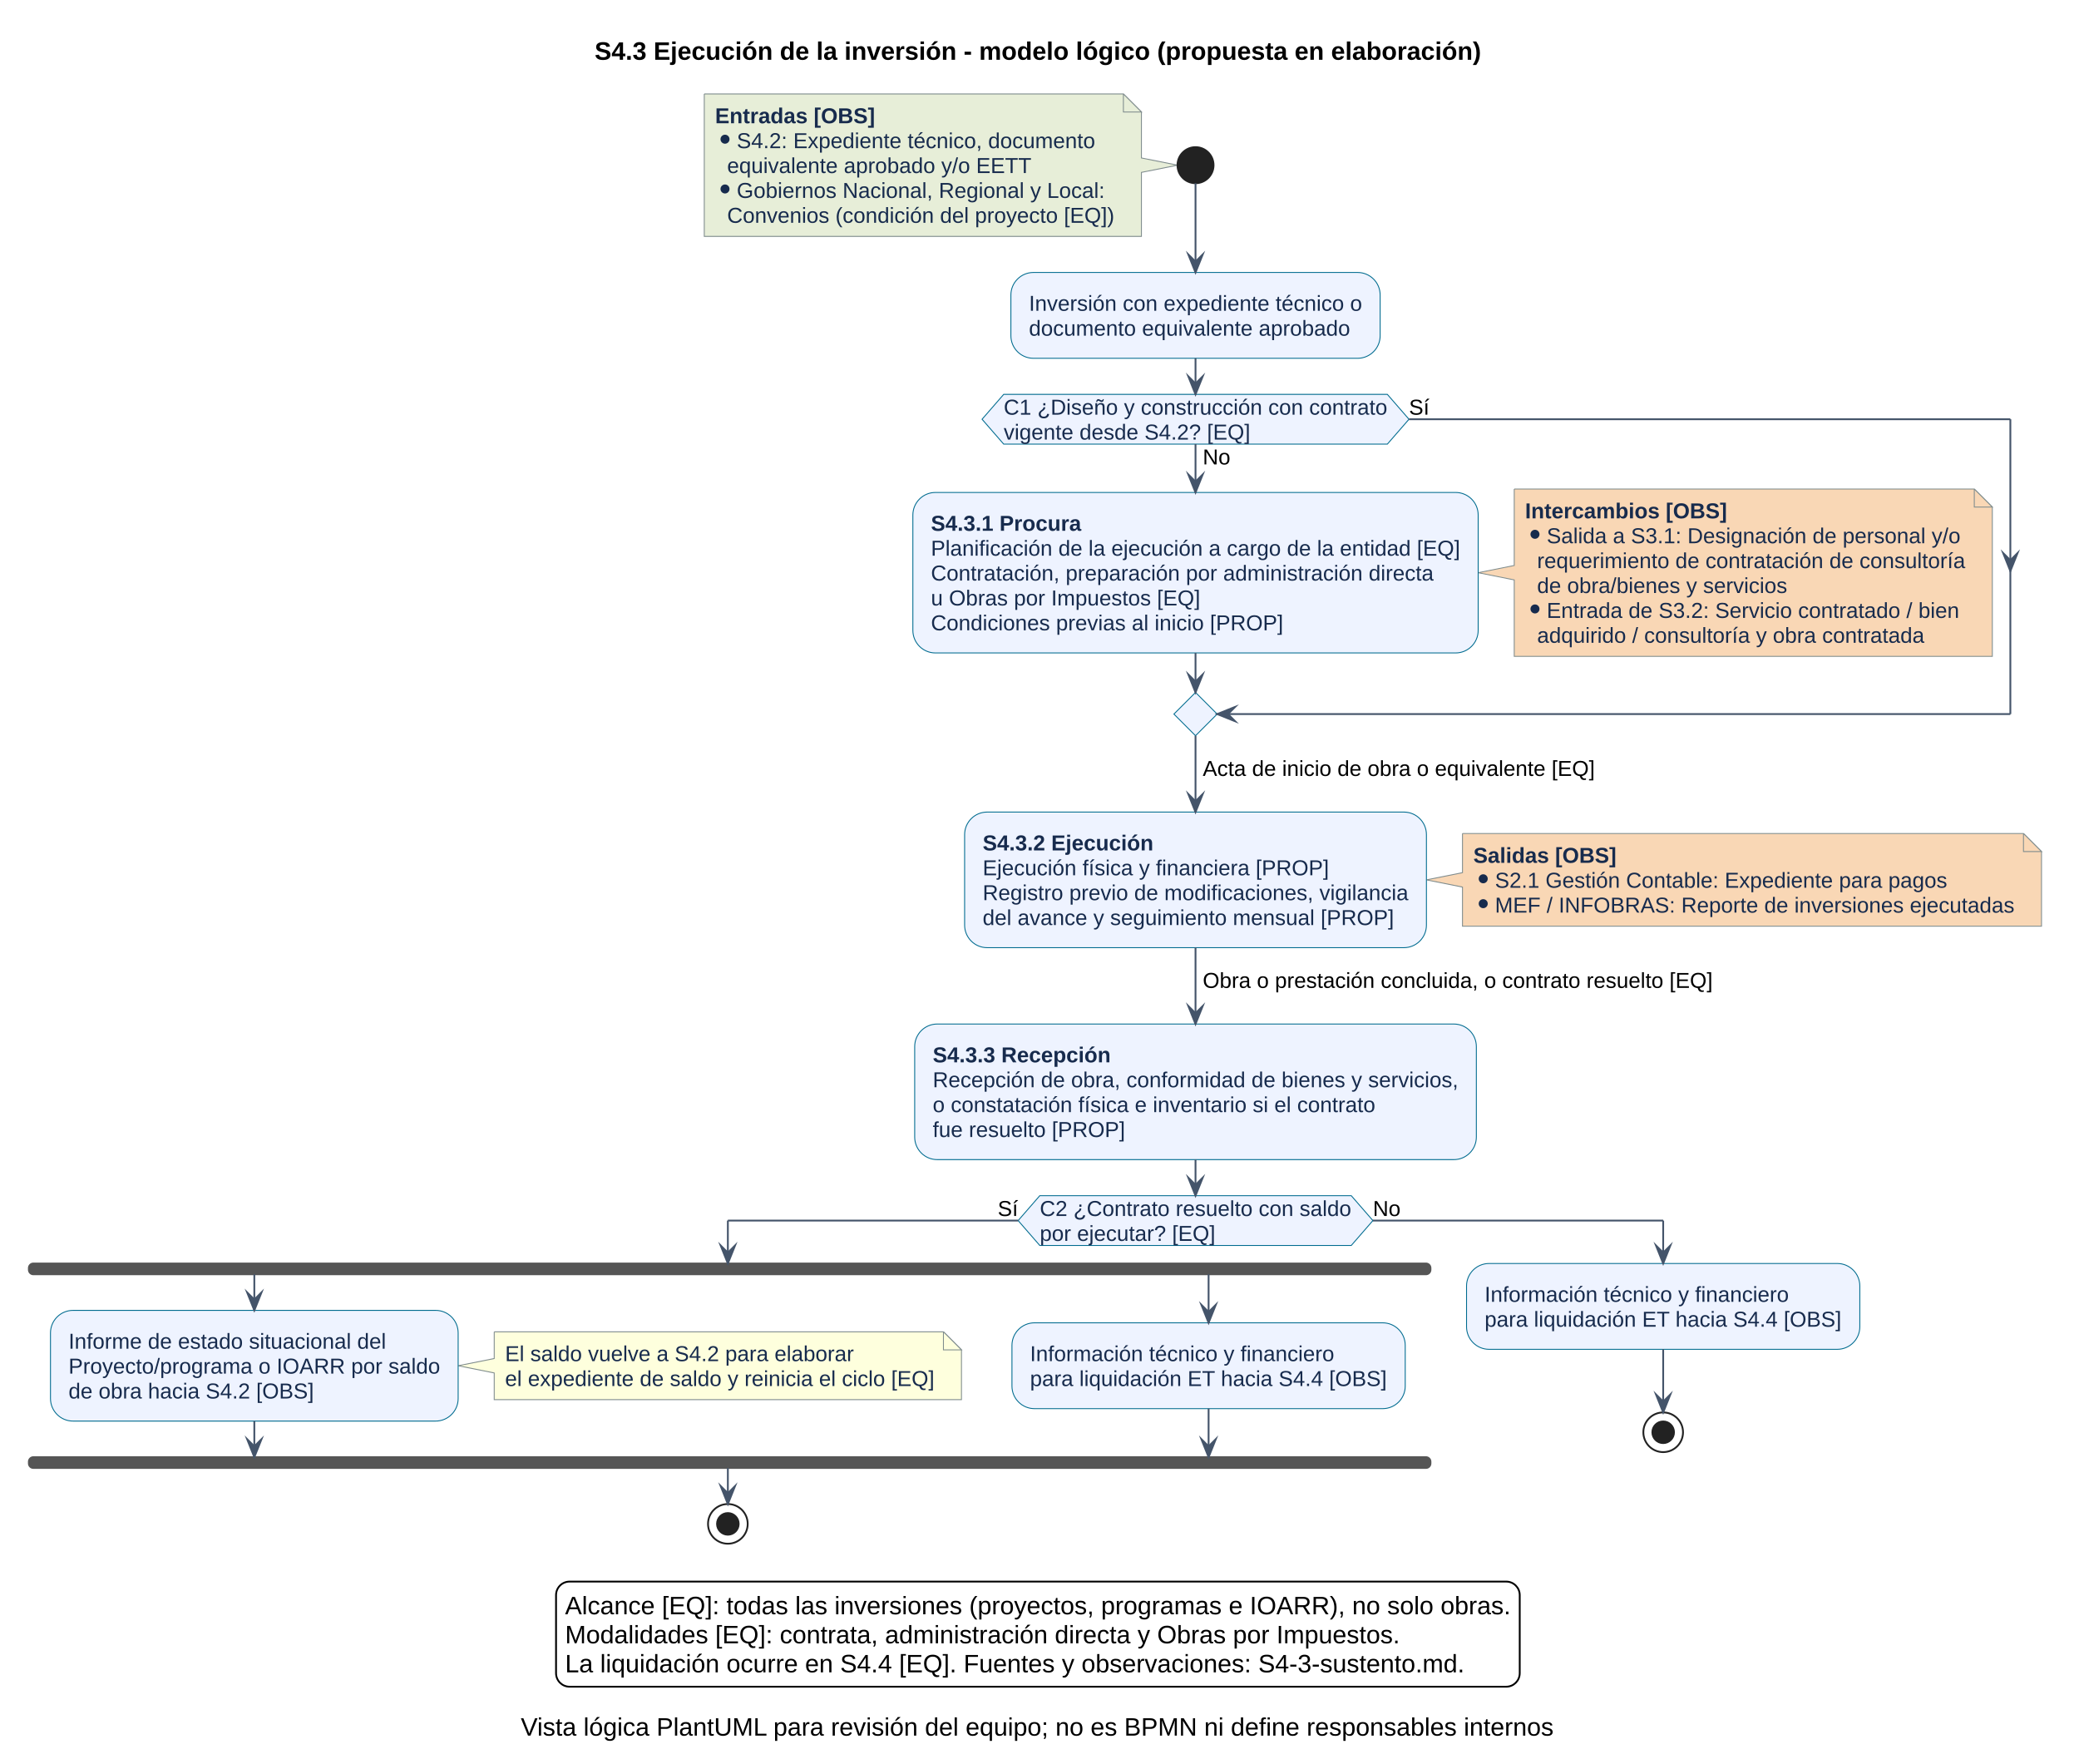
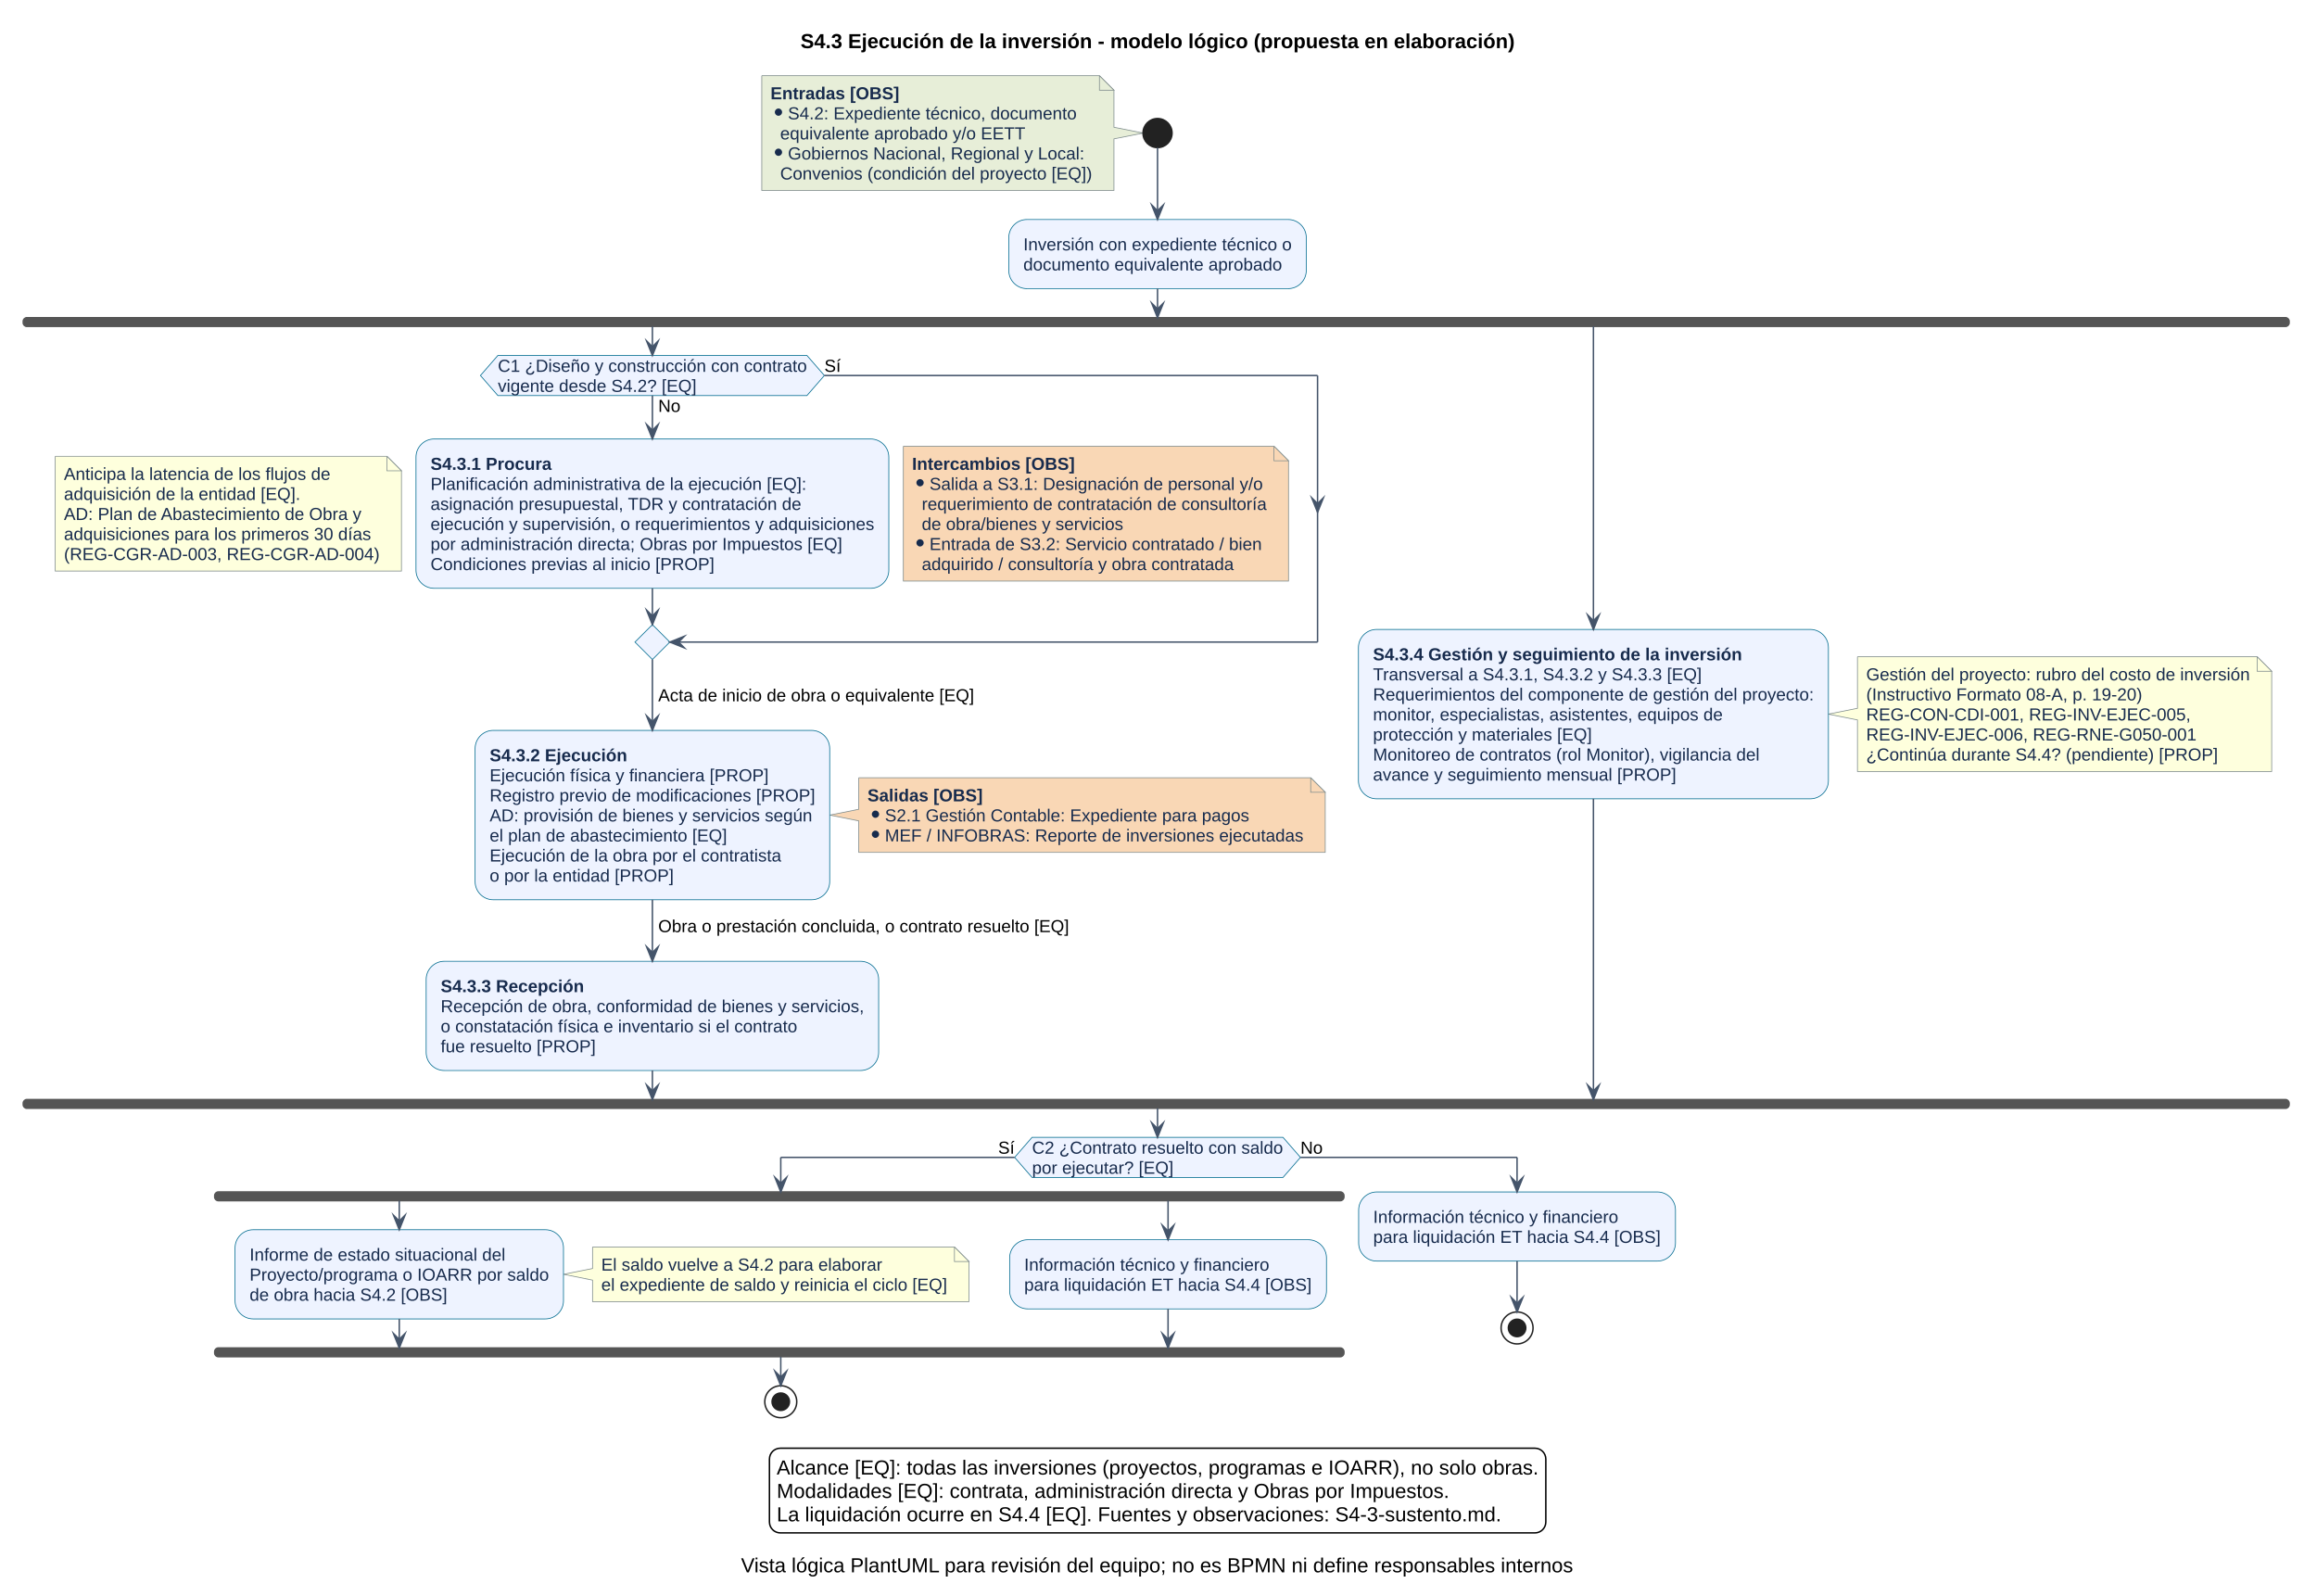
- <svg xmlns="http://www.w3.org/2000/svg" version="1.1" data-diagram-type="ACTIVITY" style="width:1153px;height:978px;background:#FFFFFF;" width="1153px" height="978px" viewBox="0 0 1153 978" zoomAndPan="magnify" preserveAspectRatio="none" contentStyleType="text/css">
+ <svg xmlns="http://www.w3.org/2000/svg" version="1.1" data-diagram-type="ACTIVITY" style="width:1595px;height:1098px;background:#FFFFFF;" width="1595px" height="1098px" viewBox="0 0 1595 1098" zoomAndPan="magnify" preserveAspectRatio="none" contentStyleType="text/css">
  <defs />
  <g font-family="sans-serif" lengthAdjust="spacing">
    <g class="title" data-source-line="6">
-       <text x="329.774" y="33.132" fill="#000" font-size="14" textLength="491.661" font-weight="700" font-family="Arial">S4.3 Ejecución de la inversión - modelo lógico (propuesta en elaboración)</text>
+       <text x="551.073" y="33.132" fill="#000" font-size="14" textLength="491.661" font-weight="700" font-family="Arial">S4.3 Ejecución de la inversión - modelo lógico (propuesta en elaboración)</text>
    </g>
-     <path d="M390.585,52.099 L390.585,131.093 A0,0 0 0 0 390.585,131.093 L633.028,131.093 A0,0 0 0 0 633.028,131.093 L633.028,95.596 L653.028,91.596 L633.028,87.596 L633.028,62.099 L623.028,52.099 L390.585,52.099 A0,0 0 0 0 390.585,52.099" style="stroke:#7F8C8D;stroke-width:0.5;" fill="#E7EED8" />
-     <path d="M623.028,52.099 L623.028,62.099 L633.028,62.099 L623.028,52.099" style="stroke:#7F8C8D;stroke-width:0.5;" fill="#E7EED8" />
-     <text x="396.585" y="68.354" fill="#172B4D" font-size="12" textLength="88.682" font-weight="700" font-family="Arial">Entradas [OBS]</text>
-     <ellipse cx="402.085" cy="77.196" rx="2.5" ry="2.5" fill="#172B4D" />
-     <text x="408.585" y="82.153" fill="#172B4D" font-size="12" textLength="198.797" font-family="Arial">S4.2: Expediente técnico, documento</text>
-     <text x="403.253" y="95.952" fill="#172B4D" font-size="12" textLength="168.773" font-family="Arial">equivalente aprobado y/o EETT</text>
-     <ellipse cx="402.085" cy="104.794" rx="2.5" ry="2.5" fill="#172B4D" />
-     <text x="408.585" y="109.751" fill="#172B4D" font-size="12" textLength="204.117" font-family="Arial">Gobiernos Nacional, Regional y Local:</text>
-     <text x="403.253" y="123.55" fill="#172B4D" font-size="12" textLength="214.775" font-family="Arial">Convenios (condición del proyecto [EQ])</text>
-     <ellipse cx="663.028" cy="91.596" rx="10" ry="10" fill="#222" style="stroke:#222;stroke-width:1;" />
-     <rect x="560.635" y="151.093" width="204.787" height="47.598" fill="#EEF3FF" style="stroke:#006B8F;stroke-width:0.5;" rx="12.5" ry="12.5" />
-     <text x="570.635" y="172.349" fill="#172B4D" font-size="12" textLength="184.787" font-family="Arial">Inversión con expediente técnico o</text>
-     <text x="570.635" y="186.147" fill="#172B4D" font-size="12" textLength="178.137" font-family="Arial">documento equivalente aprobado</text>
-     <path d="M839.788,271.188 L839.788,313.584 L819.788,317.584 L839.788,321.584 L839.788,363.98 A0,0 0 0 0 839.788,363.98 L1104.931,363.98 A0,0 0 0 0 1104.931,363.98 L1104.931,281.188 L1094.931,271.188 L839.788,271.188 A0,0 0 0 0 839.788,271.188" style="stroke:#7F8C8D;stroke-width:0.5;" fill="#F9D7B5" />
-     <path d="M1094.931,271.188 L1094.931,281.188 L1104.931,281.188 L1094.931,271.188" style="stroke:#7F8C8D;stroke-width:0.5;" fill="#F9D7B5" />
-     <text x="845.788" y="287.443" fill="#172B4D" font-size="12" textLength="112.02" font-weight="700" font-family="Arial">Intercambios [OBS]</text>
-     <ellipse cx="851.288" cy="296.285" rx="2.5" ry="2.5" fill="#172B4D" />
-     <text x="857.788" y="301.242" fill="#172B4D" font-size="12" textLength="229.482" font-family="Arial">Salida a S3.1: Designación de personal y/o</text>
-     <text x="852.456" y="315.041" fill="#172B4D" font-size="12" textLength="237.475" font-family="Arial">requerimiento de contratación de consultoría</text>
-     <text x="852.456" y="328.84" fill="#172B4D" font-size="12" textLength="138.738" font-family="Arial">de obra/bienes y servicios</text>
-     <ellipse cx="851.288" cy="337.682" rx="2.5" ry="2.5" fill="#172B4D" />
-     <text x="857.788" y="342.639" fill="#172B4D" font-size="12" textLength="228.809" font-family="Arial">Entrada de S3.2: Servicio contratado / bien</text>
-     <text x="852.456" y="356.438" fill="#172B4D" font-size="12" textLength="214.799" font-family="Arial">adquirido / consultoría y obra contratada</text>
-     <rect x="506.269" y="273.087" width="313.52" height="88.994" fill="#EEF3FF" style="stroke:#006B8F;stroke-width:0.5;" rx="12.5" ry="12.5" />
-     <text x="516.269" y="294.343" fill="#172B4D" font-size="12" textLength="83.379" font-weight="700" font-family="Arial">S4.3.1 Procura</text>
-     <text x="516.269" y="308.142" fill="#172B4D" font-size="12" textLength="293.52" font-family="Arial">Planificación de la ejecución a cargo de la entidad [EQ]</text>
-     <text x="516.269" y="321.94" fill="#172B4D" font-size="12" textLength="278.813" font-family="Arial">Contratación, preparación por administración directa</text>
-     <text x="516.269" y="335.739" fill="#172B4D" font-size="12" textLength="149.396" font-family="Arial">u Obras por Impuestos [EQ]</text>
-     <text x="516.269" y="349.538" fill="#172B4D" font-size="12" textLength="195.422" font-family="Arial">Condiciones previas al inicio [PROP]</text>
-     <polygon points="556.646,218.69,769.411,218.69,781.411,232.489,769.411,246.288,556.646,246.288,544.646,232.489,556.646,218.69" fill="#EEF3FF" style="stroke:#006B8F;stroke-width:0.5;stroke-linejoin:miter;stroke-miterlimit:10;" />
-     <text x="667.028" y="257.544" fill="#000" font-size="12" textLength="15.34" font-family="Arial">No</text>
-     <text x="556.646" y="229.946" fill="#172B4D" font-size="12" textLength="212.766" font-family="Arial">C1 ¿Diseño y construcción con contrato</text>
-     <text x="556.646" y="243.745" fill="#172B4D" font-size="12" textLength="136.758" font-family="Arial">vigente desde S4.2? [EQ]</text>
-     <text x="781.411" y="229.946" fill="#000" font-size="12" textLength="11.338" font-family="Arial">Sí</text>
-     <polygon points="663.028,383.98,675.028,395.98,663.028,407.98,651.028,395.98,663.028,383.98" fill="#EEF3FF" style="stroke:#006B8F;stroke-width:0.5;stroke-linejoin:miter;stroke-miterlimit:10;" />
-     <path d="M811.086,462.222 L811.086,483.92 L791.086,487.92 L811.086,491.92 L811.086,513.618 A0,0 0 0 0 811.086,513.618 L1132.209,513.618 A0,0 0 0 0 1132.209,513.618 L1132.209,472.222 L1122.209,462.222 L811.086,462.222 A0,0 0 0 0 811.086,462.222" style="stroke:#7F8C8D;stroke-width:0.5;" fill="#F9D7B5" />
-     <path d="M1122.209,462.222 L1122.209,472.222 L1132.209,472.222 L1122.209,462.222" style="stroke:#7F8C8D;stroke-width:0.5;" fill="#F9D7B5" />
-     <text x="817.086" y="478.478" fill="#172B4D" font-size="12" textLength="79.354" font-weight="700" font-family="Arial">Salidas [OBS]</text>
-     <ellipse cx="822.586" cy="487.319" rx="2.5" ry="2.5" fill="#172B4D" />
-     <text x="829.086" y="492.276" fill="#172B4D" font-size="12" textLength="250.84" font-family="Arial">S2.1 Gestión Contable: Expediente para pagos</text>
-     <ellipse cx="822.586" cy="501.118" rx="2.5" ry="2.5" fill="#172B4D" />
-     <text x="829.086" y="506.075" fill="#172B4D" font-size="12" textLength="288.123" font-family="Arial">MEF / INFOBRAS: Reporte de inversiones ejecutadas</text>
-     <rect x="534.971" y="450.322" width="256.115" height="75.195" fill="#EEF3FF" style="stroke:#006B8F;stroke-width:0.5;" rx="12.5" ry="12.5" />
-     <text x="544.971" y="471.578" fill="#172B4D" font-size="12" textLength="94.711" font-weight="700" font-family="Arial">S4.3.2 Ejecución</text>
-     <text x="544.971" y="485.377" fill="#172B4D" font-size="12" textLength="192.082" font-family="Arial">Ejecución física y financiera [PROP]</text>
-     <text x="544.971" y="499.176" fill="#172B4D" font-size="12" textLength="236.115" font-family="Arial">Registro previo de modificaciones, vigilancia</text>
-     <text x="544.971" y="512.975" fill="#172B4D" font-size="12" textLength="228.117" font-family="Arial">del avance y seguimiento mensual [PROP]</text>
-     <rect x="507.282" y="567.859" width="311.492" height="75.195" fill="#EEF3FF" style="stroke:#006B8F;stroke-width:0.5;" rx="12.5" ry="12.5" />
-     <text x="517.282" y="589.115" fill="#172B4D" font-size="12" textLength="98.713" font-weight="700" font-family="Arial">S4.3.3 Recepción</text>
-     <text x="517.282" y="602.914" fill="#172B4D" font-size="12" textLength="291.492" font-family="Arial">Recepción de obra, conformidad de bienes y servicios,</text>
-     <text x="517.282" y="616.713" fill="#172B4D" font-size="12" textLength="245.467" font-family="Arial">o constatación física e inventario si el contrato</text>
-     <text x="517.282" y="630.512" fill="#172B4D" font-size="12" textLength="106.717" font-family="Arial">fue resuelto [PROP]</text>
-     <polygon points="576.649,663.055,749.407,663.055,761.407,676.854,749.407,690.652,576.649,690.652,564.649,676.854,576.649,663.055" fill="#EEF3FF" style="stroke:#006B8F;stroke-width:0.5;stroke-linejoin:miter;stroke-miterlimit:10;" />
-     <text x="576.649" y="674.311" fill="#172B4D" font-size="12" textLength="172.758" font-family="Arial">C2 ¿Contrato resuelto con saldo</text>
-     <text x="576.649" y="688.109" fill="#172B4D" font-size="12" textLength="97.383" font-family="Arial">por ejecutar? [EQ]</text>
-     <text x="553.312" y="674.311" fill="#000" font-size="12" textLength="11.338" font-family="Arial">Sí</text>
-     <text x="761.407" y="674.311" fill="#000" font-size="12" textLength="15.34" font-family="Arial">No</text>
-     <rect x="16" y="700.652" width="777.334" height="6" fill="#555" style="stroke:#555;stroke-width:1;" rx="2.5" ry="2.5" />
-     <path d="M274.092,738.552 L274.092,753.351 L254.092,757.351 L274.092,761.351 L274.092,776.149 A0,0 0 0 0 274.092,776.149 L533.223,776.149 A0,0 0 0 0 533.223,776.149 L533.223,748.552 L523.223,738.552 L274.092,738.552 A0,0 0 0 0 274.092,738.552" style="stroke:#7F8C8D;stroke-width:0.5;" fill="#FEFFDD" />
-     <path d="M523.223,738.552 L523.223,748.552 L533.223,748.552 L523.223,738.552" style="stroke:#7F8C8D;stroke-width:0.5;" fill="#FEFFDD" />
-     <text x="280.092" y="754.808" fill="#172B4D" font-size="12" textLength="193.453" font-family="Arial">El saldo vuelve a S4.2 para elaborar</text>
-     <text x="280.092" y="768.606" fill="#172B4D" font-size="12" textLength="238.131" font-family="Arial">el expediente de saldo y reinicia el ciclo [EQ]</text>
-     <rect x="28" y="726.652" width="226.092" height="61.396" fill="#EEF3FF" style="stroke:#006B8F;stroke-width:0.5;" rx="12.5" ry="12.5" />
-     <text x="38" y="747.908" fill="#172B4D" font-size="12" textLength="176.109" font-family="Arial">Informe de estado situacional del</text>
-     <text x="38" y="761.707" fill="#172B4D" font-size="12" textLength="206.092" font-family="Arial">Proyecto/programa o IOARR por saldo</text>
-     <text x="38" y="775.506" fill="#172B4D" font-size="12" textLength="136.084" font-family="Arial">de obra hacia S4.2 [OBS]</text>
-     <rect x="561.223" y="733.552" width="218.111" height="47.598" fill="#EEF3FF" style="stroke:#006B8F;stroke-width:0.5;" rx="12.5" ry="12.5" />
-     <text x="571.223" y="754.808" fill="#172B4D" font-size="12" textLength="168.75" font-family="Arial">Información técnico y financiero</text>
-     <text x="571.223" y="768.606" fill="#172B4D" font-size="12" textLength="198.111" font-family="Arial">para liquidación ET hacia S4.4 [OBS]</text>
-     <rect x="16" y="808.049" width="777.334" height="6" fill="#555" style="stroke:#555;stroke-width:1;" rx="2.5" ry="2.5" />
-     <ellipse cx="403.667" cy="845.049" rx="11" ry="11" fill="none" style="stroke:#222;stroke-width:1;" />
-     <ellipse cx="403.667" cy="845.049" rx="6" ry="6" fill="#222" style="stroke:#222;stroke-width:1;" />
-     <rect x="813.334" y="700.652" width="218.111" height="47.598" fill="#EEF3FF" style="stroke:#006B8F;stroke-width:0.5;" rx="12.5" ry="12.5" />
-     <text x="823.334" y="721.908" fill="#172B4D" font-size="12" textLength="168.75" font-family="Arial">Información técnico y financiero</text>
-     <text x="823.334" y="735.707" fill="#172B4D" font-size="12" textLength="198.111" font-family="Arial">para liquidación ET hacia S4.4 [OBS]</text>
-     <ellipse cx="922.39" cy="794.25" rx="11" ry="11" fill="none" style="stroke:#222;stroke-width:1;" />
-     <ellipse cx="922.39" cy="794.25" rx="6" ry="6" fill="#222" style="stroke:#222;stroke-width:1;" />
-     <line x1="663.028" y1="101.596" x2="663.028" y2="151.093" style="stroke:#44546A;stroke-width:1;" />
-     <polygon points="659.028,141.093,663.028,151.093,667.028,141.093,663.028,145.093" fill="#44546A" style="stroke:#44546A;stroke-width:1;stroke-linejoin:miter;stroke-miterlimit:10;" />
-     <line x1="663.028" y1="246.288" x2="663.028" y2="273.087" style="stroke:#44546A;stroke-width:1;" />
-     <polygon points="659.028,263.087,663.028,273.087,667.028,263.087,663.028,267.087" fill="#44546A" style="stroke:#44546A;stroke-width:1;stroke-linejoin:miter;stroke-miterlimit:10;" />
-     <line x1="781.411" y1="232.489" x2="1114.931" y2="232.489" style="stroke:#44546A;stroke-width:1;" />
-     <polygon points="1110.931,306.685,1114.931,316.685,1118.931,306.685,1114.931,310.685" fill="#44546A" style="stroke:#44546A;stroke-width:1;stroke-linejoin:miter;stroke-miterlimit:10;" />
-     <line x1="1114.931" y1="232.489" x2="1114.931" y2="395.98" style="stroke:#44546A;stroke-width:1;" />
-     <line x1="1114.931" y1="395.98" x2="675.028" y2="395.98" style="stroke:#44546A;stroke-width:1;" />
-     <polygon points="685.028,391.98,675.028,395.98,685.028,399.98,681.028,395.98" fill="#44546A" style="stroke:#44546A;stroke-width:1;stroke-linejoin:miter;stroke-miterlimit:10;" />
-     <line x1="663.028" y1="362.081" x2="663.028" y2="383.98" style="stroke:#44546A;stroke-width:1;" />
-     <polygon points="659.028,373.98,663.028,383.98,667.028,373.98,663.028,377.98" fill="#44546A" style="stroke:#44546A;stroke-width:1;stroke-linejoin:miter;stroke-miterlimit:10;" />
-     <line x1="663.028" y1="198.69" x2="663.028" y2="218.69" style="stroke:#44546A;stroke-width:1;" />
-     <polygon points="659.028,208.69,663.028,218.69,667.028,208.69,663.028,212.69" fill="#44546A" style="stroke:#44546A;stroke-width:1;stroke-linejoin:miter;stroke-miterlimit:10;" />
-     <line x1="663.028" y1="407.98" x2="663.028" y2="450.322" style="stroke:#44546A;stroke-width:1;" />
-     <polygon points="659.028,440.322,663.028,450.322,667.028,440.322,663.028,444.322" fill="#44546A" style="stroke:#44546A;stroke-width:1;stroke-linejoin:miter;stroke-miterlimit:10;" />
-     <text x="667.028" y="430.279" fill="#000" font-size="12" textLength="217.471" font-family="Arial">Acta de inicio de obra o equivalente [EQ]</text>
-     <line x1="663.028" y1="525.518" x2="663.028" y2="567.859" style="stroke:#44546A;stroke-width:1;" />
-     <polygon points="659.028,557.859,663.028,567.859,667.028,557.859,663.028,561.859" fill="#44546A" style="stroke:#44546A;stroke-width:1;stroke-linejoin:miter;stroke-miterlimit:10;" />
-     <text x="667.028" y="547.816" fill="#000" font-size="12" textLength="282.82" font-family="Arial">Obra o prestación concluida, o contrato resuelto [EQ]</text>
-     <line x1="141.046" y1="706.652" x2="141.046" y2="726.652" style="stroke:#44546A;stroke-width:1;" />
-     <polygon points="137.046,716.652,141.046,726.652,145.046,716.652,141.046,720.652" fill="#44546A" style="stroke:#44546A;stroke-width:1;stroke-linejoin:miter;stroke-miterlimit:10;" />
-     <line x1="670.278" y1="706.652" x2="670.278" y2="733.552" style="stroke:#44546A;stroke-width:1;" />
-     <polygon points="666.278,723.552,670.278,733.552,674.278,723.552,670.278,727.552" fill="#44546A" style="stroke:#44546A;stroke-width:1;stroke-linejoin:miter;stroke-miterlimit:10;" />
-     <line x1="141.046" y1="788.049" x2="141.046" y2="808.049" style="stroke:#44546A;stroke-width:1;" />
-     <polygon points="137.046,798.049,141.046,808.049,145.046,798.049,141.046,802.049" fill="#44546A" style="stroke:#44546A;stroke-width:1;stroke-linejoin:miter;stroke-miterlimit:10;" />
-     <line x1="670.278" y1="781.149" x2="670.278" y2="808.049" style="stroke:#44546A;stroke-width:1;" />
-     <polygon points="666.278,798.049,670.278,808.049,674.278,798.049,670.278,802.049" fill="#44546A" style="stroke:#44546A;stroke-width:1;stroke-linejoin:miter;stroke-miterlimit:10;" />
-     <line x1="403.667" y1="814.049" x2="403.667" y2="834.049" style="stroke:#44546A;stroke-width:1;" />
-     <polygon points="399.667,824.049,403.667,834.049,407.667,824.049,403.667,828.049" fill="#44546A" style="stroke:#44546A;stroke-width:1;stroke-linejoin:miter;stroke-miterlimit:10;" />
-     <line x1="922.39" y1="748.25" x2="922.39" y2="783.25" style="stroke:#44546A;stroke-width:1;" />
-     <polygon points="918.39,773.25,922.39,783.25,926.39,773.25,922.39,777.25" fill="#44546A" style="stroke:#44546A;stroke-width:1;stroke-linejoin:miter;stroke-miterlimit:10;" />
-     <line x1="564.649" y1="676.854" x2="403.667" y2="676.854" style="stroke:#44546A;stroke-width:1;" />
-     <line x1="403.667" y1="676.854" x2="403.667" y2="700.652" style="stroke:#44546A;stroke-width:1;" />
-     <polygon points="399.667,690.652,403.667,700.652,407.667,690.652,403.667,694.652" fill="#44546A" style="stroke:#44546A;stroke-width:1;stroke-linejoin:miter;stroke-miterlimit:10;" />
-     <line x1="761.407" y1="676.854" x2="922.39" y2="676.854" style="stroke:#44546A;stroke-width:1;" />
-     <line x1="922.39" y1="676.854" x2="922.39" y2="700.652" style="stroke:#44546A;stroke-width:1;" />
-     <polygon points="918.39,690.652,922.39,700.652,926.39,690.652,922.39,694.652" fill="#44546A" style="stroke:#44546A;stroke-width:1;stroke-linejoin:miter;stroke-miterlimit:10;" />
-     <line x1="663.028" y1="643.055" x2="663.028" y2="663.055" style="stroke:#44546A;stroke-width:1;" />
-     <polygon points="659.028,653.055,663.028,663.055,667.028,653.055,663.028,657.055" fill="#44546A" style="stroke:#44546A;stroke-width:1;stroke-linejoin:miter;stroke-miterlimit:10;" />
-     <g class="legend" data-source-line="92">
-       <rect x="308.378" y="877.049" width="534.453" height="58.296" fill="none" style="stroke:#000;stroke-width:1;" rx="7.5" ry="7.5" />
-       <text x="313.378" y="895.181" fill="#000" font-size="14" textLength="524.453" font-family="Arial">Alcance [EQ]: todas las inversiones (proyectos, programas e IOARR), no solo obras.</text>
-       <text x="313.378" y="911.279" fill="#000" font-size="14" textLength="462.991" font-family="Arial">Modalidades [EQ]: contrata, administración directa y Obras por Impuestos.</text>
-       <text x="313.378" y="927.378" fill="#000" font-size="14" textLength="498.825" font-family="Arial">La liquidación ocurre en S4.4 [EQ]. Fuentes y observaciones: S4-3-sustento.md.</text>
+     <path d="M524.39,52.099 L524.39,131.093 A0,0 0 0 0 524.39,131.093 L766.833,131.093 A0,0 0 0 0 766.833,131.093 L766.833,95.596 L786.833,91.596 L766.833,87.596 L766.833,62.099 L756.833,52.099 L524.39,52.099 A0,0 0 0 0 524.39,52.099" style="stroke:#7F8C8D;stroke-width:0.5;" fill="#E7EED8" />
+     <path d="M756.833,52.099 L756.833,62.099 L766.833,62.099 L756.833,52.099" style="stroke:#7F8C8D;stroke-width:0.5;" fill="#E7EED8" />
+     <text x="530.39" y="68.354" fill="#172B4D" font-size="12" textLength="88.682" font-weight="700" font-family="Arial">Entradas [OBS]</text>
+     <ellipse cx="535.89" cy="77.196" rx="2.5" ry="2.5" fill="#172B4D" />
+     <text x="542.39" y="82.153" fill="#172B4D" font-size="12" textLength="198.797" font-family="Arial">S4.2: Expediente técnico, documento</text>
+     <text x="537.058" y="95.952" fill="#172B4D" font-size="12" textLength="168.773" font-family="Arial">equivalente aprobado y/o EETT</text>
+     <ellipse cx="535.89" cy="104.794" rx="2.5" ry="2.5" fill="#172B4D" />
+     <text x="542.39" y="109.751" fill="#172B4D" font-size="12" textLength="204.117" font-family="Arial">Gobiernos Nacional, Regional y Local:</text>
+     <text x="537.058" y="123.55" fill="#172B4D" font-size="12" textLength="214.775" font-family="Arial">Convenios (condición del proyecto [EQ])</text>
+     <ellipse cx="796.833" cy="91.596" rx="10" ry="10" fill="#222" style="stroke:#222;stroke-width:1;" />
+     <rect x="694.439" y="151.093" width="204.787" height="47.598" fill="#EEF3FF" style="stroke:#006B8F;stroke-width:0.5;" rx="12.5" ry="12.5" />
+     <text x="704.439" y="172.349" fill="#172B4D" font-size="12" textLength="184.787" font-family="Arial">Inversión con expediente técnico o</text>
+     <text x="704.439" y="186.147" fill="#172B4D" font-size="12" textLength="178.137" font-family="Arial">documento equivalente aprobado</text>
+     <rect x="16" y="218.69" width="1559.807" height="6" fill="#555" style="stroke:#555;stroke-width:1;" rx="2.5" ry="2.5" />
+     <path d="M38,314.087 L38,393.081 L276.359,393.081 L276.359,324.087 L266.359,314.087 L38,314.087" style="stroke:#7F8C8D;stroke-width:0.5;" fill="#FEFFDD" />
+     <path d="M266.359,314.087 L266.359,324.087 L276.359,324.087 L266.359,314.087" style="stroke:#7F8C8D;stroke-width:0.5;" fill="#FEFFDD" />
+     <text x="44" y="330.343" fill="#172B4D" font-size="12" textLength="183.445" font-family="Arial">Anticipa la latencia de los flujos de</text>
+     <text x="44" y="344.142" fill="#172B4D" font-size="12" textLength="162.773" font-family="Arial">adquisición de la entidad [EQ].</text>
+     <text x="44" y="357.94" fill="#172B4D" font-size="12" textLength="205.441" font-family="Arial">AD: Plan de Abastecimiento de Obra y</text>
+     <text x="44" y="371.739" fill="#172B4D" font-size="12" textLength="211.447" font-family="Arial">adquisiciones para los primeros 30 días</text>
+     <text x="44" y="385.538" fill="#172B4D" font-size="12" textLength="217.359" font-family="Arial">(REG-CGR-AD-003, REG-CGR-AD-004)</text>
+     <path d="M621.855,307.188 L621.855,399.98 L886.998,399.98 L886.998,317.188 L876.998,307.188 L621.855,307.188" style="stroke:#7F8C8D;stroke-width:0.5;" fill="#F9D7B5" />
+     <path d="M876.998,307.188 L876.998,317.188 L886.998,317.188 L876.998,307.188" style="stroke:#7F8C8D;stroke-width:0.5;" fill="#F9D7B5" />
+     <text x="627.855" y="323.443" fill="#172B4D" font-size="12" textLength="112.02" font-weight="700" font-family="Arial">Intercambios [OBS]</text>
+     <ellipse cx="633.355" cy="332.285" rx="2.5" ry="2.5" fill="#172B4D" />
+     <text x="639.855" y="337.242" fill="#172B4D" font-size="12" textLength="229.482" font-family="Arial">Salida a S3.1: Designación de personal y/o</text>
+     <text x="634.523" y="351.041" fill="#172B4D" font-size="12" textLength="237.475" font-family="Arial">requerimiento de contratación de consultoría</text>
+     <text x="634.523" y="364.84" fill="#172B4D" font-size="12" textLength="138.738" font-family="Arial">de obra/bienes y servicios</text>
+     <ellipse cx="633.355" cy="373.682" rx="2.5" ry="2.5" fill="#172B4D" />
+     <text x="639.855" y="378.639" fill="#172B4D" font-size="12" textLength="228.809" font-family="Arial">Entrada de S3.2: Servicio contratado / bien</text>
+     <text x="634.523" y="392.438" fill="#172B4D" font-size="12" textLength="214.799" font-family="Arial">adquirido / consultoría y obra contratada</text>
+     <rect x="286.359" y="302.188" width="325.496" height="102.793" fill="#EEF3FF" style="stroke:#006B8F;stroke-width:0.5;" rx="12.5" ry="12.5" />
+     <text x="296.359" y="323.443" fill="#172B4D" font-size="12" textLength="83.379" font-weight="700" font-family="Arial">S4.3.1 Procura</text>
+     <text x="296.359" y="337.242" fill="#172B4D" font-size="12" textLength="258.797" font-family="Arial">Planificación administrativa de la ejecución [EQ]:</text>
+     <text x="296.359" y="351.041" fill="#172B4D" font-size="12" textLength="255.475" font-family="Arial">asignación presupuestal, TDR y contratación de</text>
+     <text x="296.359" y="364.84" fill="#172B4D" font-size="12" textLength="305.496" font-family="Arial">ejecución y supervisión, o requerimientos y adquisiciones</text>
+     <text x="296.359" y="378.639" fill="#172B4D" font-size="12" textLength="283.453" font-family="Arial">por administración directa; Obras por Impuestos [EQ]</text>
+     <text x="296.359" y="392.438" fill="#172B4D" font-size="12" textLength="195.422" font-family="Arial">Condiciones previas al inicio [PROP]</text>
+     <polygon points="342.725,244.69,555.49,244.69,567.49,258.489,555.49,272.288,342.725,272.288,330.725,258.489,342.725,244.69" fill="#EEF3FF" style="stroke:#006B8F;stroke-width:0.5;stroke-linejoin:miter;stroke-miterlimit:10;" />
+     <text x="453.107" y="283.544" fill="#000" font-size="12" textLength="15.34" font-family="Arial">No</text>
+     <text x="342.725" y="255.946" fill="#172B4D" font-size="12" textLength="212.766" font-family="Arial">C1 ¿Diseño y construcción con contrato</text>
+     <text x="342.725" y="269.745" fill="#172B4D" font-size="12" textLength="136.758" font-family="Arial">vigente desde S4.2? [EQ]</text>
+     <text x="567.49" y="255.946" fill="#000" font-size="12" textLength="11.338" font-family="Arial">Sí</text>
+     <polygon points="449.107,429.98,461.107,441.98,449.107,453.98,437.107,441.98,449.107,429.98" fill="#EEF3FF" style="stroke:#006B8F;stroke-width:0.5;stroke-linejoin:miter;stroke-miterlimit:10;" />
+     <path d="M591.156,535.377 L591.156,557.075 L571.156,561.075 L591.156,565.075 L591.156,586.773 A0,0 0 0 0 591.156,586.773 L912.279,586.773 A0,0 0 0 0 912.279,586.773 L912.279,545.377 L902.279,535.377 L591.156,535.377 A0,0 0 0 0 591.156,535.377" style="stroke:#7F8C8D;stroke-width:0.5;" fill="#F9D7B5" />
+     <path d="M902.279,535.377 L902.279,545.377 L912.279,545.377 L902.279,535.377" style="stroke:#7F8C8D;stroke-width:0.5;" fill="#F9D7B5" />
+     <text x="597.156" y="551.633" fill="#172B4D" font-size="12" textLength="79.354" font-weight="700" font-family="Arial">Salidas [OBS]</text>
+     <ellipse cx="602.656" cy="560.475" rx="2.5" ry="2.5" fill="#172B4D" />
+     <text x="609.156" y="565.432" fill="#172B4D" font-size="12" textLength="250.84" font-family="Arial">S2.1 Gestión Contable: Expediente para pagos</text>
+     <ellipse cx="602.656" cy="574.273" rx="2.5" ry="2.5" fill="#172B4D" />
+     <text x="609.156" y="579.23" fill="#172B4D" font-size="12" textLength="288.123" font-family="Arial">MEF / INFOBRAS: Reporte de inversiones ejecutadas</text>
+     <rect x="327.059" y="502.779" width="244.098" height="116.592" fill="#EEF3FF" style="stroke:#006B8F;stroke-width:0.5;" rx="12.5" ry="12.5" />
+     <text x="337.059" y="524.035" fill="#172B4D" font-size="12" textLength="94.711" font-weight="700" font-family="Arial">S4.3.2 Ejecución</text>
+     <text x="337.059" y="537.834" fill="#172B4D" font-size="12" textLength="192.082" font-family="Arial">Ejecución física y financiera [PROP]</text>
+     <text x="337.059" y="551.633" fill="#172B4D" font-size="12" textLength="224.098" font-family="Arial">Registro previo de modificaciones [PROP]</text>
+     <text x="337.059" y="565.432" fill="#172B4D" font-size="12" textLength="222.111" font-family="Arial">AD: provisión de bienes y servicios según</text>
+     <text x="337.059" y="579.23" fill="#172B4D" font-size="12" textLength="163.43" font-family="Arial">el plan de abastecimiento [EQ]</text>
+     <text x="337.059" y="593.029" fill="#172B4D" font-size="12" textLength="200.783" font-family="Arial">Ejecución de la obra por el contratista</text>
+     <text x="337.059" y="606.828" fill="#172B4D" font-size="12" textLength="126.738" font-family="Arial">o por la entidad [PROP]</text>
+     <rect x="293.361" y="661.713" width="311.492" height="75.195" fill="#EEF3FF" style="stroke:#006B8F;stroke-width:0.5;" rx="12.5" ry="12.5" />
+     <text x="303.361" y="682.969" fill="#172B4D" font-size="12" textLength="98.713" font-weight="700" font-family="Arial">S4.3.3 Recepción</text>
+     <text x="303.361" y="696.768" fill="#172B4D" font-size="12" textLength="291.492" font-family="Arial">Recepción de obra, conformidad de bienes y servicios,</text>
+     <text x="303.361" y="710.566" fill="#172B4D" font-size="12" textLength="245.467" font-family="Arial">o constatación física e inventario si el contrato</text>
+     <text x="303.361" y="724.365" fill="#172B4D" font-size="12" textLength="106.717" font-family="Arial">fue resuelto [PROP]</text>
+     <path d="M1278.66,452.081 L1278.66,487.578 L1258.66,491.578 L1278.66,495.578 L1278.66,531.075 A0,0 0 0 0 1278.66,531.075 L1563.807,531.075 A0,0 0 0 0 1563.807,531.075 L1563.807,462.081 L1553.807,452.081 L1278.66,452.081 A0,0 0 0 0 1278.66,452.081" style="stroke:#7F8C8D;stroke-width:0.5;" fill="#FEFFDD" />
+     <path d="M1553.807,452.081 L1553.807,462.081 L1563.807,462.081 L1553.807,452.081" style="stroke:#7F8C8D;stroke-width:0.5;" fill="#FEFFDD" />
+     <text x="1284.66" y="468.337" fill="#172B4D" font-size="12" textLength="264.146" font-family="Arial">Gestión del proyecto: rubro del costo de inversión</text>
+     <text x="1284.66" y="482.136" fill="#172B4D" font-size="12" textLength="190.072" font-family="Arial">(Instructivo Formato 08-A, p. 19-20)</text>
+     <text x="1284.66" y="495.935" fill="#172B4D" font-size="12" textLength="224.039" font-family="Arial">REG-CON-CDI-001, REG-INV-EJEC-005,</text>
+     <text x="1284.66" y="509.733" fill="#172B4D" font-size="12" textLength="228.064" font-family="Arial">REG-INV-EJEC-006, REG-RNE-G050-001</text>
+     <text x="1284.66" y="523.532" fill="#172B4D" font-size="12" textLength="242.145" font-family="Arial">¿Continúa durante S4.4? (pendiente) [PROP]</text>
+     <rect x="935.139" y="433.282" width="323.521" height="116.592" fill="#EEF3FF" style="stroke:#006B8F;stroke-width:0.5;" rx="12.5" ry="12.5" />
+     <text x="945.139" y="454.538" fill="#172B4D" font-size="12" textLength="254.08" font-weight="700" font-family="Arial">S4.3.4 Gestión y seguimiento de la inversión</text>
+     <text x="945.139" y="468.337" fill="#172B4D" font-size="12" textLength="226.781" font-family="Arial">Transversal a S4.3.1, S4.3.2 y S4.3.3 [EQ]</text>
+     <text x="945.139" y="482.136" fill="#172B4D" font-size="12" textLength="303.521" font-family="Arial">Requerimientos del componente de gestión del proyecto:</text>
+     <text x="945.139" y="495.935" fill="#172B4D" font-size="12" textLength="241.465" font-family="Arial">monitor, especialistas, asistentes, equipos de</text>
+     <text x="945.139" y="509.733" fill="#172B4D" font-size="12" textLength="150.727" font-family="Arial">protección y materiales [EQ]</text>
+     <text x="945.139" y="523.532" fill="#172B4D" font-size="12" textLength="266.121" font-family="Arial">Monitoreo de contratos (rol Monitor), vigilancia del</text>
+     <text x="945.139" y="537.331" fill="#172B4D" font-size="12" textLength="208.77" font-family="Arial">avance y seguimiento mensual [PROP]</text>
+     <rect x="16" y="756.908" width="1559.807" height="6" fill="#555" style="stroke:#555;stroke-width:1;" rx="2.5" ry="2.5" />
+     <polygon points="710.454,782.908,883.212,782.908,895.212,796.707,883.212,810.506,710.454,810.506,698.454,796.707,710.454,782.908" fill="#EEF3FF" style="stroke:#006B8F;stroke-width:0.5;stroke-linejoin:miter;stroke-miterlimit:10;" />
+     <text x="710.454" y="794.164" fill="#172B4D" font-size="12" textLength="172.758" font-family="Arial">C2 ¿Contrato resuelto con saldo</text>
+     <text x="710.454" y="807.963" fill="#172B4D" font-size="12" textLength="97.383" font-family="Arial">por ejecutar? [EQ]</text>
+     <text x="687.116" y="794.164" fill="#000" font-size="12" textLength="11.338" font-family="Arial">Sí</text>
+     <text x="895.212" y="794.164" fill="#000" font-size="12" textLength="15.34" font-family="Arial">No</text>
+     <rect x="147.805" y="820.506" width="777.334" height="6" fill="#555" style="stroke:#555;stroke-width:1;" rx="2.5" ry="2.5" />
+     <path d="M407.896,858.405 L407.896,873.204 L387.896,877.204 L407.896,881.204 L407.896,896.003 A0,0 0 0 0 407.896,896.003 L667.027,896.003 A0,0 0 0 0 667.027,896.003 L667.027,868.405 L657.027,858.405 L407.896,858.405 A0,0 0 0 0 407.896,858.405" style="stroke:#7F8C8D;stroke-width:0.5;" fill="#FEFFDD" />
+     <path d="M657.027,858.405 L657.027,868.405 L667.027,868.405 L657.027,858.405" style="stroke:#7F8C8D;stroke-width:0.5;" fill="#FEFFDD" />
+     <text x="413.896" y="874.661" fill="#172B4D" font-size="12" textLength="193.453" font-family="Arial">El saldo vuelve a S4.2 para elaborar</text>
+     <text x="413.896" y="888.46" fill="#172B4D" font-size="12" textLength="238.131" font-family="Arial">el expediente de saldo y reinicia el ciclo [EQ]</text>
+     <rect x="161.805" y="846.506" width="226.092" height="61.396" fill="#EEF3FF" style="stroke:#006B8F;stroke-width:0.5;" rx="12.5" ry="12.5" />
+     <text x="171.805" y="867.762" fill="#172B4D" font-size="12" textLength="176.109" font-family="Arial">Informe de estado situacional del</text>
+     <text x="171.805" y="881.561" fill="#172B4D" font-size="12" textLength="206.092" font-family="Arial">Proyecto/programa o IOARR por saldo</text>
+     <text x="171.805" y="895.359" fill="#172B4D" font-size="12" textLength="136.084" font-family="Arial">de obra hacia S4.2 [OBS]</text>
+     <rect x="695.027" y="853.405" width="218.111" height="47.598" fill="#EEF3FF" style="stroke:#006B8F;stroke-width:0.5;" rx="12.5" ry="12.5" />
+     <text x="705.027" y="874.661" fill="#172B4D" font-size="12" textLength="168.75" font-family="Arial">Información técnico y financiero</text>
+     <text x="705.027" y="888.46" fill="#172B4D" font-size="12" textLength="198.111" font-family="Arial">para liquidación ET hacia S4.4 [OBS]</text>
+     <rect x="147.805" y="927.902" width="777.334" height="6" fill="#555" style="stroke:#555;stroke-width:1;" rx="2.5" ry="2.5" />
+     <ellipse cx="537.472" cy="964.902" rx="11" ry="11" fill="none" style="stroke:#222;stroke-width:1;" />
+     <ellipse cx="537.472" cy="964.902" rx="6" ry="6" fill="#222" style="stroke:#222;stroke-width:1;" />
+     <rect x="935.279" y="820.506" width="218.111" height="47.598" fill="#EEF3FF" style="stroke:#006B8F;stroke-width:0.5;" rx="12.5" ry="12.5" />
+     <text x="945.279" y="841.762" fill="#172B4D" font-size="12" textLength="168.75" font-family="Arial">Información técnico y financiero</text>
+     <text x="945.279" y="855.561" fill="#172B4D" font-size="12" textLength="198.111" font-family="Arial">para liquidación ET hacia S4.4 [OBS]</text>
+     <ellipse cx="1044.335" cy="914.104" rx="11" ry="11" fill="none" style="stroke:#222;stroke-width:1;" />
+     <ellipse cx="1044.335" cy="914.104" rx="6" ry="6" fill="#222" style="stroke:#222;stroke-width:1;" />
+     <line x1="796.833" y1="101.596" x2="796.833" y2="151.093" style="stroke:#44546A;stroke-width:1;" />
+     <polygon points="792.833,141.093,796.833,151.093,800.833,141.093,796.833,145.093" fill="#44546A" style="stroke:#44546A;stroke-width:1;stroke-linejoin:miter;stroke-miterlimit:10;" />
+     <line x1="449.107" y1="272.288" x2="449.107" y2="302.188" style="stroke:#44546A;stroke-width:1;" />
+     <polygon points="445.107,292.188,449.107,302.188,453.107,292.188,449.107,296.188" fill="#44546A" style="stroke:#44546A;stroke-width:1;stroke-linejoin:miter;stroke-miterlimit:10;" />
+     <line x1="567.49" y1="258.489" x2="906.998" y2="258.489" style="stroke:#44546A;stroke-width:1;" />
+     <polygon points="902.998,342.685,906.998,352.685,910.998,342.685,906.998,346.685" fill="#44546A" style="stroke:#44546A;stroke-width:1;stroke-linejoin:miter;stroke-miterlimit:10;" />
+     <line x1="906.998" y1="258.489" x2="906.998" y2="441.98" style="stroke:#44546A;stroke-width:1;" />
+     <line x1="906.998" y1="441.98" x2="461.107" y2="441.98" style="stroke:#44546A;stroke-width:1;" />
+     <polygon points="471.107,437.98,461.107,441.98,471.107,445.98,467.107,441.98" fill="#44546A" style="stroke:#44546A;stroke-width:1;stroke-linejoin:miter;stroke-miterlimit:10;" />
+     <line x1="449.107" y1="404.98" x2="449.107" y2="429.98" style="stroke:#44546A;stroke-width:1;" />
+     <polygon points="445.107,419.98,449.107,429.98,453.107,419.98,449.107,423.98" fill="#44546A" style="stroke:#44546A;stroke-width:1;stroke-linejoin:miter;stroke-miterlimit:10;" />
+     <line x1="449.107" y1="453.98" x2="449.107" y2="502.779" style="stroke:#44546A;stroke-width:1;" />
+     <polygon points="445.107,492.779,449.107,502.779,453.107,492.779,449.107,496.779" fill="#44546A" style="stroke:#44546A;stroke-width:1;stroke-linejoin:miter;stroke-miterlimit:10;" />
+     <text x="453.107" y="482.736" fill="#000" font-size="12" textLength="217.471" font-family="Arial">Acta de inicio de obra o equivalente [EQ]</text>
+     <line x1="449.107" y1="619.371" x2="449.107" y2="661.713" style="stroke:#44546A;stroke-width:1;" />
+     <polygon points="445.107,651.713,449.107,661.713,453.107,651.713,449.107,655.713" fill="#44546A" style="stroke:#44546A;stroke-width:1;stroke-linejoin:miter;stroke-miterlimit:10;" />
+     <text x="453.107" y="641.67" fill="#000" font-size="12" textLength="282.82" font-family="Arial">Obra o prestación concluida, o contrato resuelto [EQ]</text>
+     <line x1="449.107" y1="224.69" x2="449.107" y2="244.69" style="stroke:#44546A;stroke-width:1;" />
+     <polygon points="445.107,234.69,449.107,244.69,453.107,234.69,449.107,238.69" fill="#44546A" style="stroke:#44546A;stroke-width:1;stroke-linejoin:miter;stroke-miterlimit:10;" />
+     <line x1="1096.899" y1="224.69" x2="1096.899" y2="433.282" style="stroke:#44546A;stroke-width:1;" />
+     <polygon points="1092.899,423.282,1096.899,433.282,1100.899,423.282,1096.899,427.282" fill="#44546A" style="stroke:#44546A;stroke-width:1;stroke-linejoin:miter;stroke-miterlimit:10;" />
+     <line x1="449.107" y1="736.908" x2="449.107" y2="756.908" style="stroke:#44546A;stroke-width:1;" />
+     <polygon points="445.107,746.908,449.107,756.908,453.107,746.908,449.107,750.908" fill="#44546A" style="stroke:#44546A;stroke-width:1;stroke-linejoin:miter;stroke-miterlimit:10;" />
+     <line x1="1096.899" y1="549.874" x2="1096.899" y2="756.908" style="stroke:#44546A;stroke-width:1;" />
+     <polygon points="1092.899,746.908,1096.899,756.908,1100.899,746.908,1096.899,750.908" fill="#44546A" style="stroke:#44546A;stroke-width:1;stroke-linejoin:miter;stroke-miterlimit:10;" />
+     <line x1="796.833" y1="198.69" x2="796.833" y2="218.69" style="stroke:#44546A;stroke-width:1;" />
+     <polygon points="792.833,208.69,796.833,218.69,800.833,208.69,796.833,212.69" fill="#44546A" style="stroke:#44546A;stroke-width:1;stroke-linejoin:miter;stroke-miterlimit:10;" />
+     <line x1="274.851" y1="826.506" x2="274.851" y2="846.506" style="stroke:#44546A;stroke-width:1;" />
+     <polygon points="270.851,836.506,274.851,846.506,278.851,836.506,274.851,840.506" fill="#44546A" style="stroke:#44546A;stroke-width:1;stroke-linejoin:miter;stroke-miterlimit:10;" />
+     <line x1="804.083" y1="826.506" x2="804.083" y2="853.405" style="stroke:#44546A;stroke-width:1;" />
+     <polygon points="800.083,843.405,804.083,853.405,808.083,843.405,804.083,847.405" fill="#44546A" style="stroke:#44546A;stroke-width:1;stroke-linejoin:miter;stroke-miterlimit:10;" />
+     <line x1="274.851" y1="907.902" x2="274.851" y2="927.902" style="stroke:#44546A;stroke-width:1;" />
+     <polygon points="270.851,917.902,274.851,927.902,278.851,917.902,274.851,921.902" fill="#44546A" style="stroke:#44546A;stroke-width:1;stroke-linejoin:miter;stroke-miterlimit:10;" />
+     <line x1="804.083" y1="901.003" x2="804.083" y2="927.902" style="stroke:#44546A;stroke-width:1;" />
+     <polygon points="800.083,917.902,804.083,927.902,808.083,917.902,804.083,921.902" fill="#44546A" style="stroke:#44546A;stroke-width:1;stroke-linejoin:miter;stroke-miterlimit:10;" />
+     <line x1="537.472" y1="933.902" x2="537.472" y2="953.902" style="stroke:#44546A;stroke-width:1;" />
+     <polygon points="533.472,943.902,537.472,953.902,541.472,943.902,537.472,947.902" fill="#44546A" style="stroke:#44546A;stroke-width:1;stroke-linejoin:miter;stroke-miterlimit:10;" />
+     <line x1="1044.335" y1="868.104" x2="1044.335" y2="903.104" style="stroke:#44546A;stroke-width:1;" />
+     <polygon points="1040.335,893.104,1044.335,903.104,1048.335,893.104,1044.335,897.104" fill="#44546A" style="stroke:#44546A;stroke-width:1;stroke-linejoin:miter;stroke-miterlimit:10;" />
+     <line x1="698.454" y1="796.707" x2="537.472" y2="796.707" style="stroke:#44546A;stroke-width:1;" />
+     <line x1="537.472" y1="796.707" x2="537.472" y2="820.506" style="stroke:#44546A;stroke-width:1;" />
+     <polygon points="533.472,810.506,537.472,820.506,541.472,810.506,537.472,814.506" fill="#44546A" style="stroke:#44546A;stroke-width:1;stroke-linejoin:miter;stroke-miterlimit:10;" />
+     <line x1="895.212" y1="796.707" x2="1044.335" y2="796.707" style="stroke:#44546A;stroke-width:1;" />
+     <line x1="1044.335" y1="796.707" x2="1044.335" y2="820.506" style="stroke:#44546A;stroke-width:1;" />
+     <polygon points="1040.335,810.506,1044.335,820.506,1048.335,810.506,1044.335,814.506" fill="#44546A" style="stroke:#44546A;stroke-width:1;stroke-linejoin:miter;stroke-miterlimit:10;" />
+     <line x1="796.833" y1="762.908" x2="796.833" y2="782.908" style="stroke:#44546A;stroke-width:1;" />
+     <polygon points="792.833,772.908,796.833,782.908,800.833,772.908,796.833,776.908" fill="#44546A" style="stroke:#44546A;stroke-width:1;stroke-linejoin:miter;stroke-miterlimit:10;" />
+     <g class="legend" data-source-line="122">
+       <rect x="529.677" y="996.902" width="534.453" height="58.296" fill="none" style="stroke:#000;stroke-width:1;" rx="7.5" ry="7.5" />
+       <text x="534.677" y="1015.034" fill="#000" font-size="14" textLength="524.453" font-family="Arial">Alcance [EQ]: todas las inversiones (proyectos, programas e IOARR), no solo obras.</text>
+       <text x="534.677" y="1031.133" fill="#000" font-size="14" textLength="462.991" font-family="Arial">Modalidades [EQ]: contrata, administración directa y Obras por Impuestos.</text>
+       <text x="534.677" y="1047.231" fill="#000" font-size="14" textLength="498.825" font-family="Arial">La liquidación ocurre en S4.4 [EQ]. Fuentes y observaciones: S4-3-sustento.md.</text>
    </g>
    <g class="caption" data-source-line="7">
-       <text x="288.833" y="962.477" fill="#000" font-size="14" textLength="573.542" font-family="Arial">Vista lógica PlantUML para revisión del equipo; no es BPMN ni define responsables internos</text>
+       <text x="510.132" y="1082.33" fill="#000" font-size="14" textLength="573.542" font-family="Arial">Vista lógica PlantUML para revisión del equipo; no es BPMN ni define responsables internos</text>
    </g>
  </g>
</svg>
